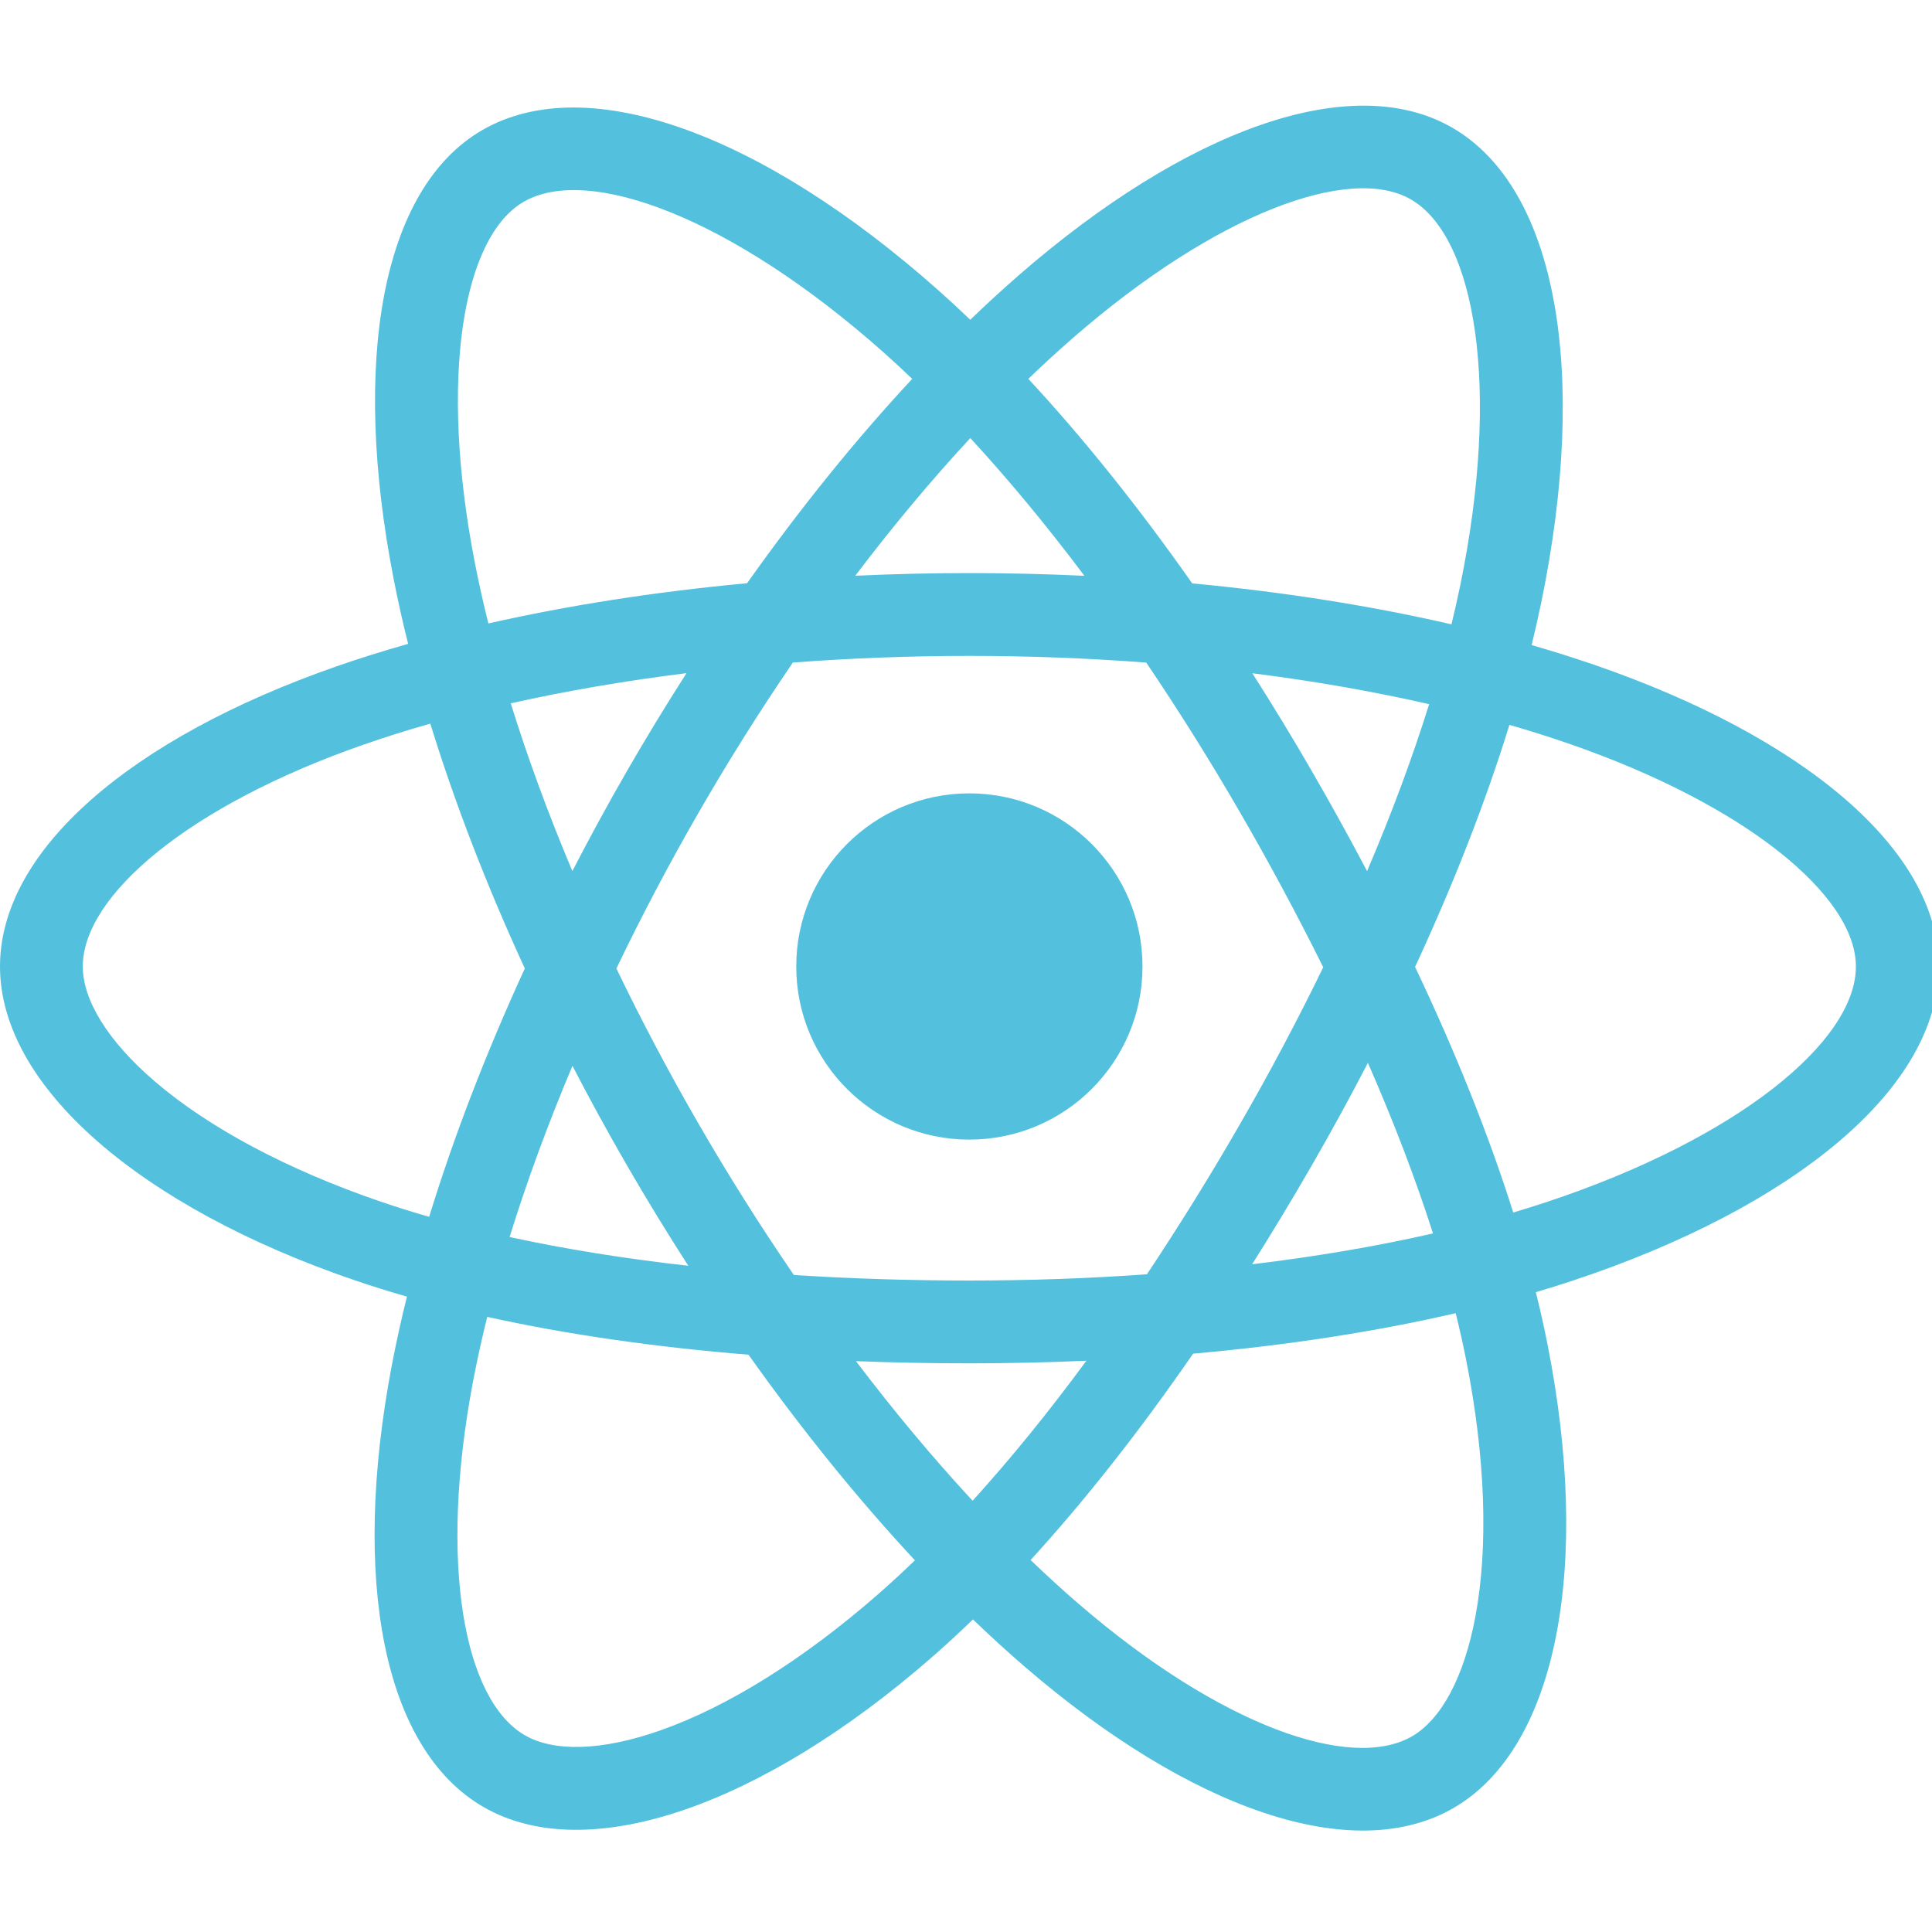
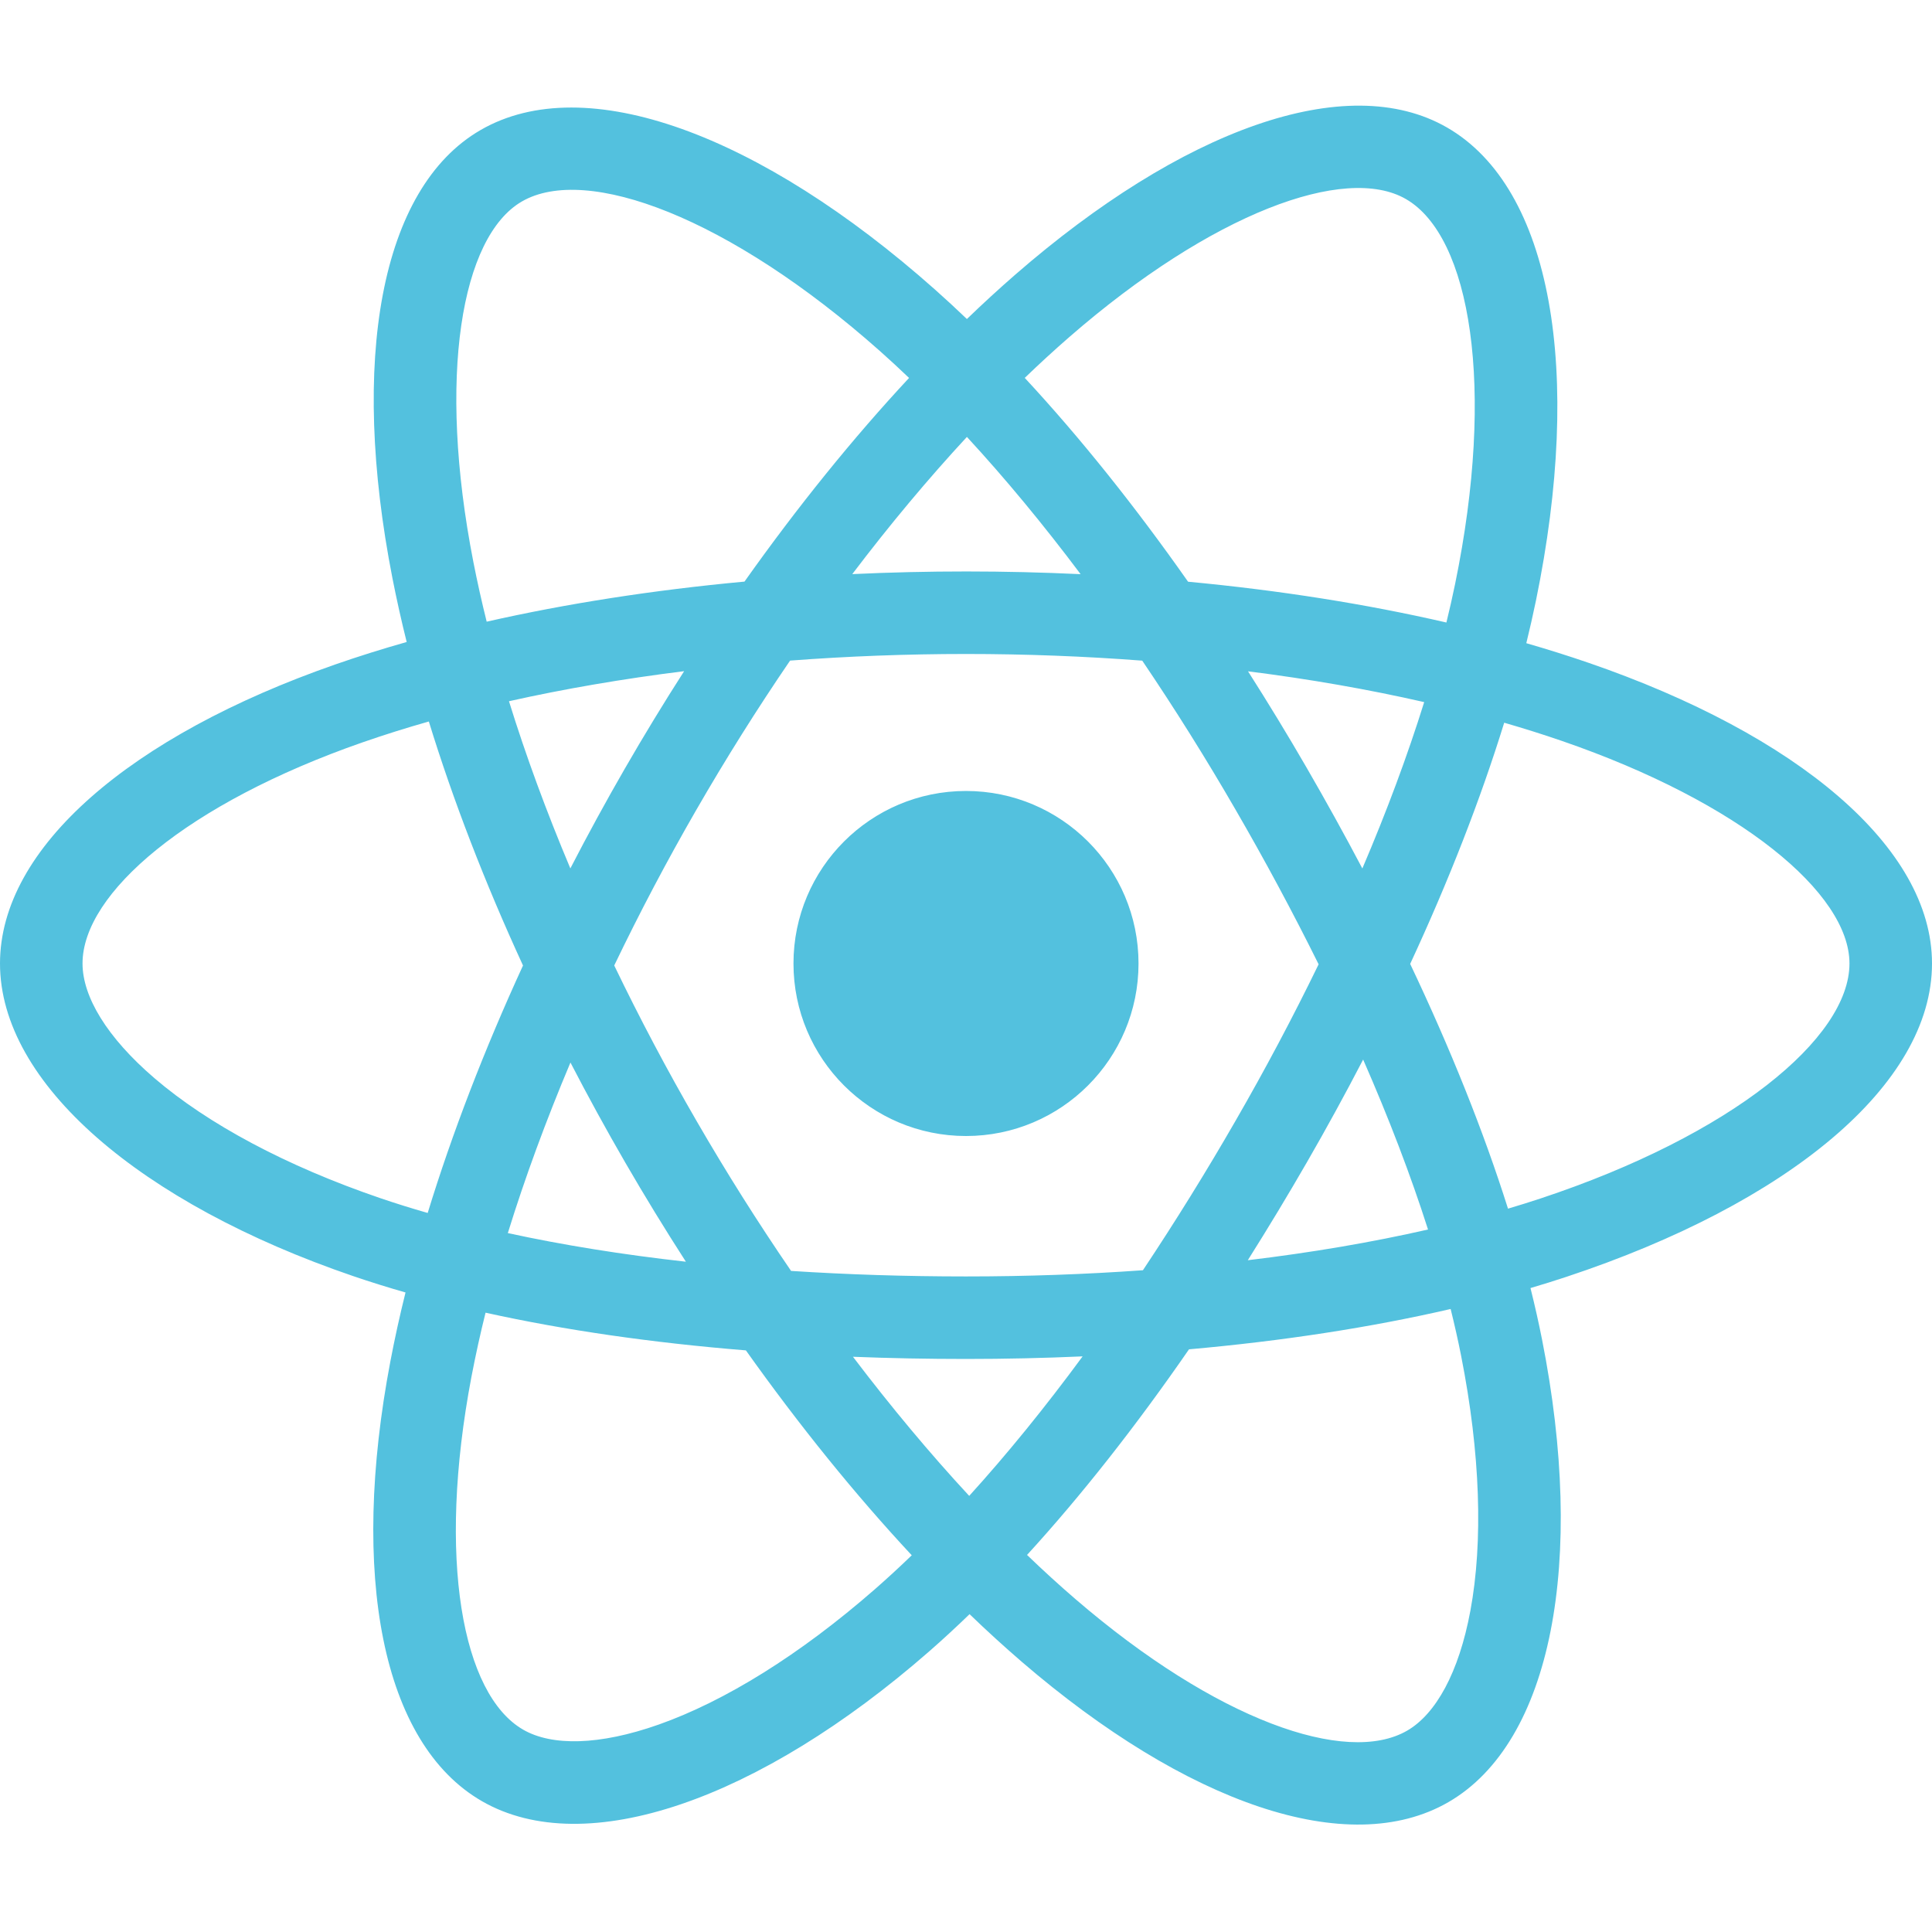
<svg xmlns="http://www.w3.org/2000/svg" width="256" height="256" viewBox="0 0 256 256">
-   <path d="M211.217 88.08c-2.734-.938-5.492-1.806-8.27-2.605.46-1.872.887-3.753 1.278-5.64 6.26-30.388 2.167-54.868-11.81-62.926-13.4-7.73-35.318.33-57.454 19.59-2.18 1.904-4.313 3.86-6.395 5.87-1.395-1.336-2.814-2.646-4.257-3.93-23.198-20.6-46.45-29.278-60.414-21.196-13.388 7.75-17.354 30.765-11.718 59.563.56 2.852 1.194 5.69 1.9 8.508-3.29.935-6.47 1.93-9.51 2.99C17.37 97.787 0 112.65 0 128.063c0 15.92 18.645 31.89 46.975 41.572 2.297.782 4.613 1.506 6.946 2.172-.757 3.038-1.43 6.096-2.017 9.17-5.373 28.3-1.176 50.768 12.177 58.47 13.79 7.953 36.94-.222 59.48-19.924 1.78-1.558 3.57-3.21 5.36-4.94 2.255 2.175 4.57 4.288 6.944 6.335 21.833 18.787 43.396 26.374 56.737 18.65 13.78-7.976 18.258-32.113 12.444-61.48-.444-2.244-.96-4.535-1.54-6.868 1.625-.48 3.22-.975 4.776-1.49 29.45-9.758 48.61-25.533 48.61-41.667 0-15.47-17.928-30.43-45.673-39.983zm-6.388 71.232c-1.405.465-2.847.914-4.316 1.35-3.25-10.293-7.64-21.238-13.008-32.544 5.124-11.04 9.342-21.844 12.502-32.07 2.628.762 5.18 1.563 7.637 2.41 23.773 8.182 38.273 20.282 38.273 29.605 0 9.93-15.66 22.824-41.088 31.25zm-10.552 20.907c2.57 12.985 2.938 24.725 1.235 33.904-1.53 8.247-4.607 13.745-8.41 15.947-8.097 4.687-25.41-1.404-44.08-17.47-2.142-1.843-4.3-3.81-6.46-5.89 7.238-7.918 14.472-17.122 21.532-27.343 12.42-1.1 24.152-2.903 34.793-5.363.523 2.115.99 4.188 1.39 6.215zm-106.7 49.042c-7.908 2.793-14.208 2.873-18.015.677-8.104-4.674-11.472-22.716-6.877-46.915.546-2.86 1.172-5.704 1.876-8.53 10.522 2.328 22.17 4.002 34.618 5.012 7.107 10 14.55 19.194 22.052 27.245-1.594 1.542-3.226 3.045-4.895 4.507-9.967 8.712-19.955 14.892-28.756 18.002zm-37.054-70.01c-12.526-4.283-22.87-9.847-29.962-15.918-6.37-5.457-9.59-10.874-9.59-15.27 0-9.354 13.948-21.286 37.208-29.396 2.92-1.013 5.868-1.94 8.842-2.782 3.215 10.457 7.432 21.39 12.52 32.444-5.154 11.22-9.43 22.327-12.676 32.906-2.13-.61-4.245-1.272-6.342-1.985zm12.422-84.553c-4.828-24.675-1.622-43.288 6.446-47.958 8.595-4.975 27.6 2.12 47.63 19.904 1.28 1.137 2.565 2.327 3.853 3.558-7.463 8.014-14.838 17.138-21.883 27.08-12.082 1.12-23.648 2.92-34.28 5.33-.655-2.624-1.244-5.263-1.766-7.916zm110.81 27.36c-2.51-4.337-5.115-8.62-7.81-12.846 8.196 1.034 16.05 2.41 23.423 4.094-2.215 7.095-4.974 14.515-8.223 22.12-2.374-4.504-4.838-8.96-7.39-13.367zM128.57 58.048c5.062 5.483 10.13 11.606 15.118 18.25-10.115-.48-20.247-.48-30.362-.008 4.99-6.582 10.103-12.696 15.244-18.243zm-45.478 44.09c-2.52 4.37-4.938 8.8-7.25 13.284-3.197-7.58-5.932-15.03-8.164-22.228 7.33-1.64 15.145-2.98 23.29-4-2.727 4.253-5.353 8.57-7.876 12.944zm8.11 65.58c-8.414-.94-16.348-2.212-23.676-3.807 2.268-7.324 5.063-14.937 8.327-22.68 2.324 4.488 4.753 8.92 7.284 13.294 2.583 4.46 5.272 8.86 8.065 13.192zm37.672 31.138c-5.2-5.613-10.39-11.82-15.456-18.498 4.918.194 9.933.292 15.03.292 5.236 0 10.412-.12 15.507-.346-5.002 6.8-10.054 13.015-15.08 18.55zm52.38-58.02c3.433 7.828 6.328 15.4 8.626 22.6-7.45 1.7-15.49 3.068-23.963 4.085 2.715-4.305 5.344-8.663 7.886-13.073 2.585-4.48 5.07-9.02 7.45-13.61zm-16.957 8.13c-3.892 6.76-8.002 13.392-12.325 19.885-7.62.544-15.498.825-23.524.825-7.994 0-15.77-.25-23.26-.734-4.434-6.477-8.622-13.12-12.554-19.915-3.914-6.758-7.57-13.662-10.96-20.698 3.38-7.038 7.026-13.946 10.927-20.71v.002c3.898-6.766 8.053-13.38 12.455-19.83 7.64-.578 15.473-.88 23.392-.88 7.953 0 15.797.304 23.435.886 4.357 6.44 8.485 13.032 12.377 19.763 3.913 6.748 7.607 13.622 11.074 20.61-3.43 7.06-7.113 13.997-11.038 20.795zm22.64-122.55c8.6 4.962 11.947 24.968 6.542 51.205-.355 1.71-.74 3.41-1.155 5.107-10.658-2.46-22.232-4.29-34.35-5.427-7.058-10.05-14.37-19.19-21.714-27.1 1.924-1.856 3.894-3.663 5.908-5.42 18.966-16.506 36.69-23.022 44.768-18.364zm-58.49 78.71c12.67 0 22.94 10.27 22.94 22.938 0 12.67-10.27 22.94-22.94 22.94-12.668 0-22.94-10.27-22.94-22.94 0-12.668 10.272-22.94 22.94-22.94z" fill="#53C1DE" fill-rule="evenodd" />
+   <path d="M210.484 87.823c-2.725-.934-5.472-1.8-8.24-2.596.458-1.866.883-3.74 1.273-5.62 6.238-30.283 2.16-54.678-11.77-62.708-13.354-7.703-35.195.327-57.254 19.523-2.174 1.896-4.3 3.846-6.374 5.85-1.39-1.332-2.805-2.64-4.243-3.918C100.76 17.828 77.587 9.18 63.673 17.233 50.33 24.956 46.38 47.89 51.995 76.59c.56 2.84 1.19 5.668 1.892 8.478-3.28.93-6.445 1.924-9.475 2.98C17.31 97.498 0 112.308 0 127.668c0 15.865 18.58 31.78 46.812 41.427 2.29.78 4.597 1.5 6.922 2.164-.755 3.027-1.426 6.074-2.01 9.14-5.355 28.198-1.173 50.59 12.133 58.265 13.744 7.925 36.81-.22 59.274-19.855 1.776-1.552 3.558-3.198 5.342-4.924 2.248 2.17 4.556 4.274 6.92 6.314 21.758 18.722 43.246 26.283 56.54 18.586 13.733-7.95 18.194-32.003 12.4-61.268-.442-2.235-.957-4.518-1.535-6.843 1.62-.478 3.21-.972 4.76-1.487 29.35-9.723 48.443-25.443 48.443-41.52 0-15.417-17.867-30.327-45.516-39.845zm-6.366 70.985c-1.4.463-2.836.91-4.3 1.345-3.24-10.257-7.613-21.164-12.963-32.43 5.106-11.002 9.31-21.77 12.46-31.96 2.618.76 5.16 1.558 7.61 2.402 23.69 8.154 38.14 20.212 38.14 29.502 0 9.897-15.607 22.745-40.946 31.14h-.002zm-10.514 20.834c2.562 12.94 2.928 24.64 1.23 33.787-1.524 8.218-4.59 13.697-8.38 15.892-8.07 4.67-25.323-1.4-43.928-17.412-2.134-1.835-4.283-3.795-6.438-5.87 7.214-7.89 14.423-17.06 21.46-27.246 12.375-1.098 24.067-2.894 34.67-5.345.522 2.107.986 4.172 1.386 6.192zM87.276 228.515c-7.882 2.784-14.16 2.863-17.954.675-8.076-4.656-11.432-22.637-6.854-46.752.545-2.85 1.168-5.684 1.87-8.5 10.485 2.32 22.092 3.99 34.498 4.995 7.083 9.967 14.5 19.128 21.975 27.15-1.587 1.537-3.214 3.035-4.876 4.49-9.933 8.684-19.886 14.843-28.657 17.942zM50.35 158.747c-12.484-4.267-22.793-9.812-29.86-15.862-6.348-5.438-9.555-10.836-9.555-15.218 0-9.32 13.898-21.21 37.078-29.292 2.91-1.01 5.847-1.935 8.81-2.773 3.205 10.42 7.407 21.315 12.478 32.332-5.136 11.18-9.398 22.25-12.63 32.79-2.124-.606-4.23-1.266-6.32-1.977zm12.378-84.26c-4.812-24.587-1.617-43.135 6.424-47.79 8.565-4.957 27.502 2.113 47.463 19.836 1.276 1.132 2.557 2.32 3.84 3.546-7.436 7.985-14.786 17.077-21.807 26.986-12.04 1.116-23.565 2.908-34.16 5.31-.653-2.615-1.24-5.245-1.76-7.89v.002zm110.426 27.268c-2.502-4.322-5.098-8.59-7.784-12.802 8.168 1.03 15.994 2.402 23.342 4.08-2.206 7.07-4.955 14.464-8.193 22.044-2.367-4.49-4.823-8.93-7.366-13.322zm-45.032-43.86c5.044 5.463 10.096 11.565 15.065 18.185-10.08-.476-20.176-.478-30.257-.007 4.974-6.558 10.07-12.65 15.192-18.18zm-45.32 43.935c-2.512 4.356-4.92 8.77-7.227 13.24-3.184-7.555-5.91-14.98-8.134-22.153 7.305-1.635 15.094-2.97 23.21-3.984-2.717 4.237-5.334 8.537-7.848 12.897zm8.08 65.353c-8.383-.936-16.29-2.204-23.592-3.793 2.26-7.3 5.045-14.885 8.298-22.6 2.315 4.47 4.735 8.888 7.258 13.246 2.574 4.446 5.254 8.83 8.037 13.147zm37.543 31.03c-5.183-5.593-10.353-11.78-15.403-18.433 4.9.193 9.9.29 14.978.29 5.218 0 10.377-.116 15.454-.343-4.985 6.775-10.02 12.97-15.03 18.487zm52.198-57.817c3.42 7.8 6.306 15.345 8.597 22.52-7.423 1.694-15.437 3.058-23.88 4.07 2.705-4.29 5.325-8.632 7.858-13.026 2.576-4.465 5.05-8.988 7.425-13.564zm-16.898 8.1c-3.878 6.738-7.974 13.346-12.282 19.817-7.595.542-15.444.822-23.443.822-7.966 0-15.715-.248-23.178-.732-4.42-6.455-8.593-13.075-12.51-19.846-3.902-6.735-7.545-13.615-10.923-20.627 3.368-7.013 7-13.897 10.888-20.638v.003c3.886-6.742 8.026-13.334 12.412-19.762 7.614-.575 15.42-.877 23.31-.877 7.927 0 15.744.304 23.355.884 4.342 6.418 8.456 12.987 12.334 19.694 3.9 6.726 7.58 13.576 11.036 20.54-3.42 7.037-7.09 13.948-11 20.723zm22.56-122.123c8.572 4.944 11.907 24.88 6.52 51.026-.352 1.702-.736 3.4-1.15 5.088-10.62-2.45-22.155-4.274-34.23-5.407-7.034-10.016-14.323-19.124-21.64-27.007 1.918-1.848 3.88-3.65 5.888-5.4 18.9-16.448 36.564-22.942 44.612-18.3zM128 104.808c12.626 0 22.86 10.235 22.86 22.86s-10.234 22.86-22.86 22.86c-12.625 0-22.86-10.235-22.86-22.86s10.235-22.86 22.86-22.86z" fill="#53C1DE" fill-rule="evenodd" />
</svg>
